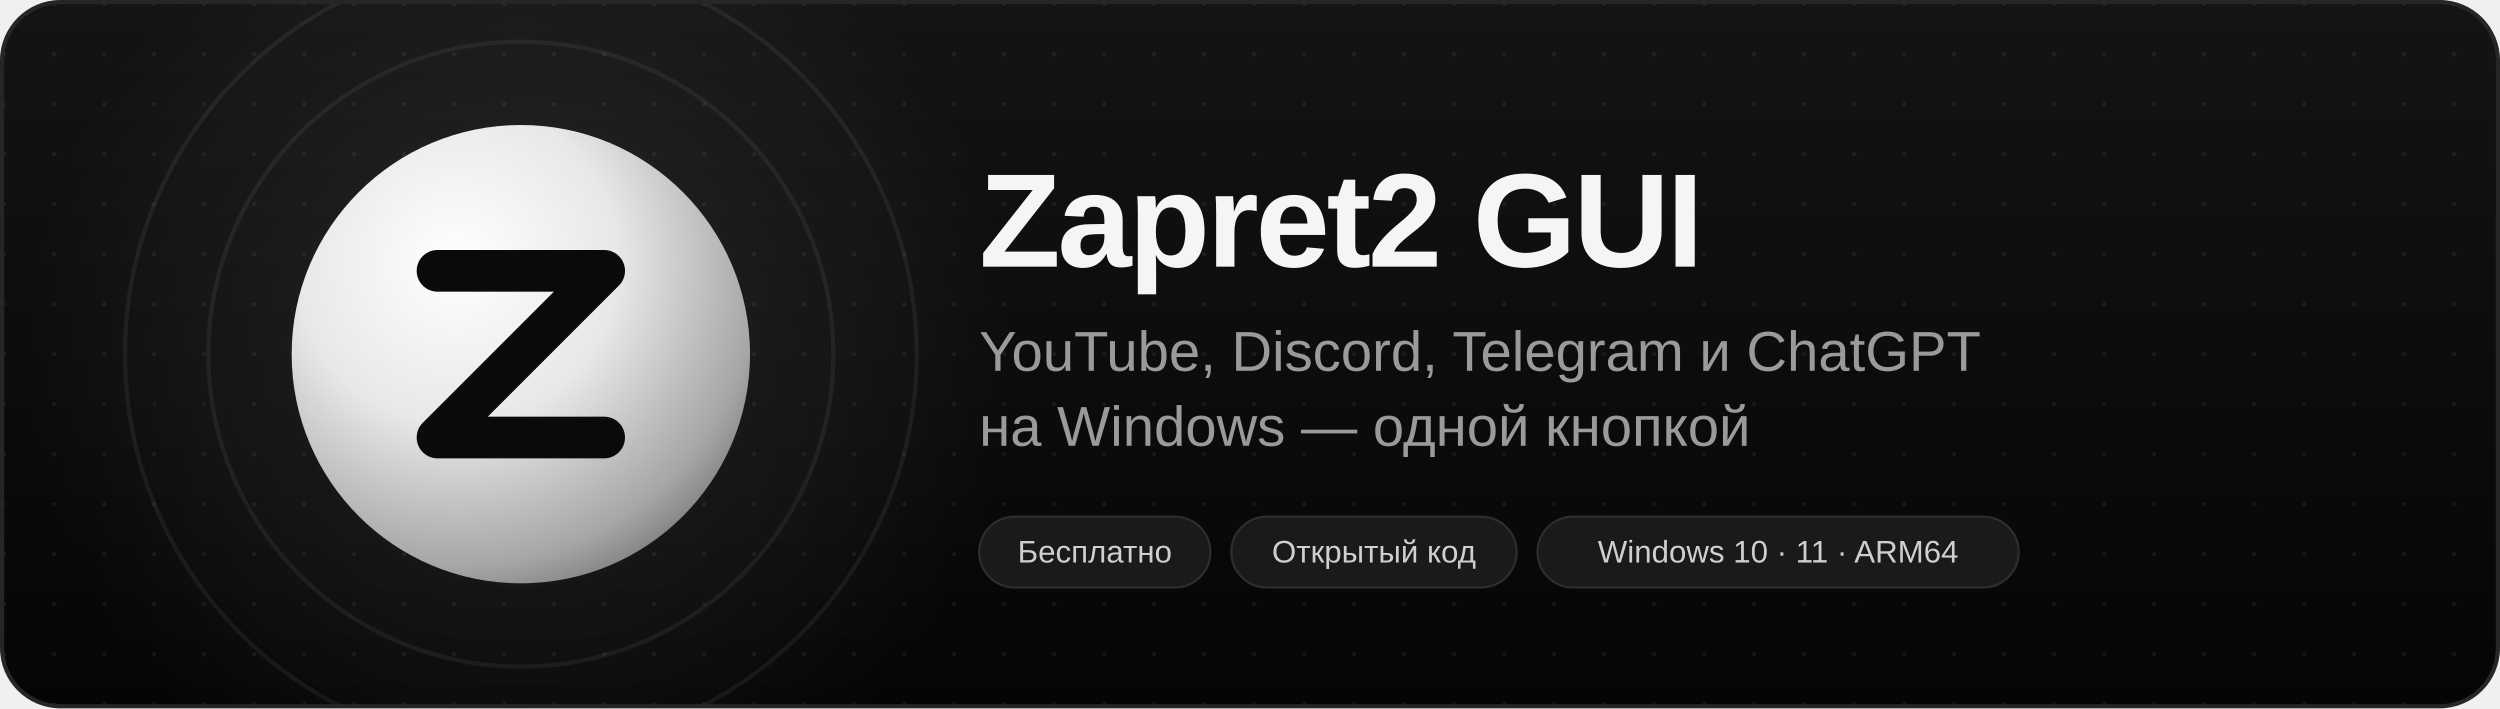
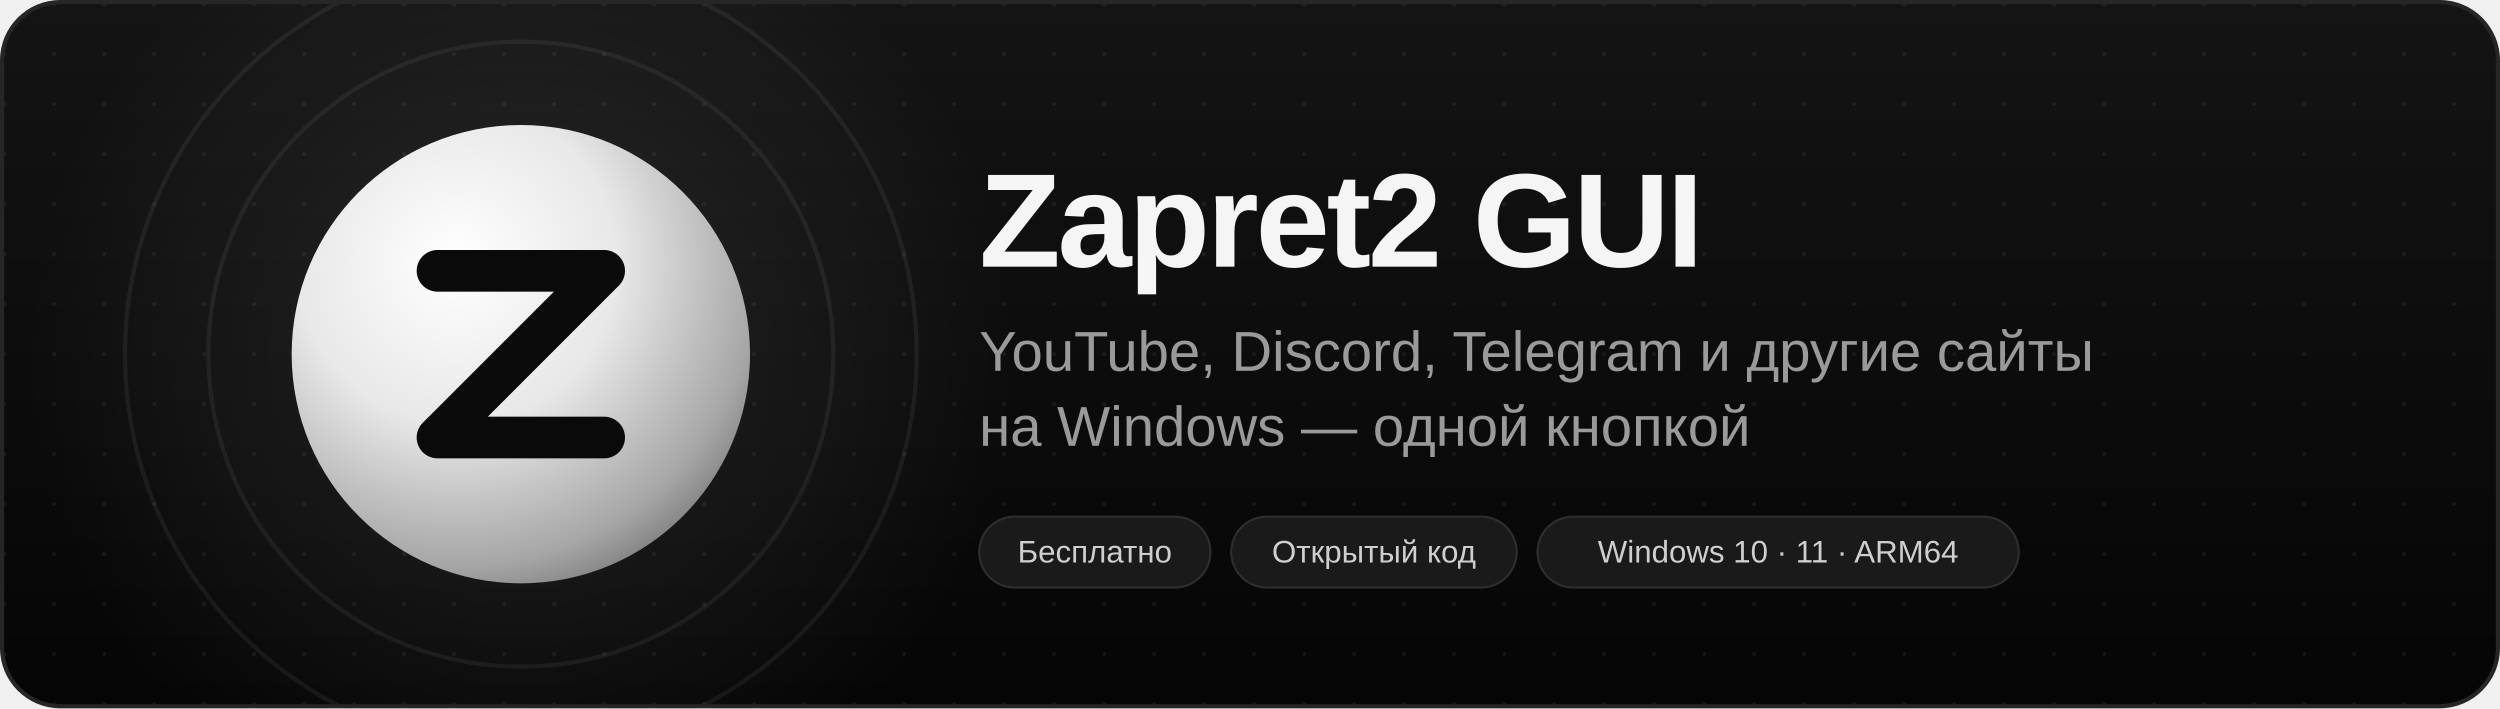
<svg xmlns="http://www.w3.org/2000/svg" viewBox="0 0 1200 340" width="1200" height="340" font-family="'Segoe UI Variable Display','Segoe UI',-apple-system,BlinkMacSystemFont,'Helvetica Neue',Arial,sans-serif">
  <defs>
    <linearGradient id="bg" x1="0" y1="0" x2="0" y2="1">
      <stop offset="0" stop-color="#141414" />
      <stop offset="1" stop-color="#050505" />
    </linearGradient>
    <radialGradient id="glow" cx="0.5" cy="0.5" r="0.5">
      <stop offset="0" stop-color="#ffffff" stop-opacity="0.10" />
      <stop offset="1" stop-color="#ffffff" stop-opacity="0" />
    </radialGradient>
    <radialGradient id="sphere" cx="0.36" cy="0.3" r="0.78">
      <stop offset="0" stop-color="#ffffff" />
      <stop offset="0.45" stop-color="#e8e8e8" />
      <stop offset="0.85" stop-color="#a6a6a6" />
      <stop offset="1" stop-color="#7a7a7a" />
    </radialGradient>
    <pattern id="dots" width="24" height="24" patternUnits="userSpaceOnUse">
      <circle cx="2" cy="2" r="1" fill="#ffffff" fill-opacity="0.06" />
    </pattern>
    <clipPath id="card">
      <rect x="1" y="1" width="1198" height="338" rx="28" />
    </clipPath>
  </defs>
  <g clip-path="url(#card)">
    <rect width="1200" height="340" fill="url(#bg)" />
    <rect width="1200" height="340" fill="url(#dots)" />
    <circle cx="250" cy="170" r="240" fill="url(#glow)" />
    <circle cx="250" cy="170" r="150" fill="none" stroke="#ffffff" stroke-opacity="0.06" stroke-width="2" />
    <circle cx="250" cy="170" r="190" fill="none" stroke="#ffffff" stroke-opacity="0.06" stroke-width="2" />
    <circle cx="250" cy="170" r="110" fill="url(#sphere)" />
    <path d="M210 130h80l-80 80h80" fill="none" stroke="#0a0a0a" stroke-width="20" stroke-linecap="round" stroke-linejoin="round" />
    <text x="470" y="128" font-size="64" font-weight="700" letter-spacing="-1.5" fill="#f5f5f5">Zapret2 GUI</text>
-     <text x="470" y="178" font-size="27" fill="#9a9a9a">YouTube, Discord, Telegram и ChatGPT</text>
+     <text x="470" y="178" font-size="27" fill="#9a9a9a">YouTube, Discord, Telegram и другие сайты</text>
    <text x="470" y="214" font-size="27" fill="#9a9a9a">на Windows — одной кнопкой</text>
    <rect x="470" y="248" width="111" height="34" rx="17" fill="#1a1a1a" stroke="#2e2e2e" />
    <text x="525.5" y="270" text-anchor="middle" font-size="15" fill="#cfcfcf">Бесплатно</text>
    <rect x="591" y="248" width="137" height="34" rx="17" fill="#1a1a1a" stroke="#2e2e2e" />
    <text x="659.5" y="270" text-anchor="middle" font-size="15" fill="#cfcfcf">Открытый код</text>
    <rect x="738" y="248" width="231" height="34" rx="17" fill="#1a1a1a" stroke="#2e2e2e" />
    <text x="853.5" y="270" text-anchor="middle" font-size="15" fill="#cfcfcf">Windows 10 · 11 · ARM64</text>
  </g>
  <rect x="1" y="1" width="1198" height="338" rx="28" fill="none" stroke="#262626" stroke-width="2" />
</svg>
